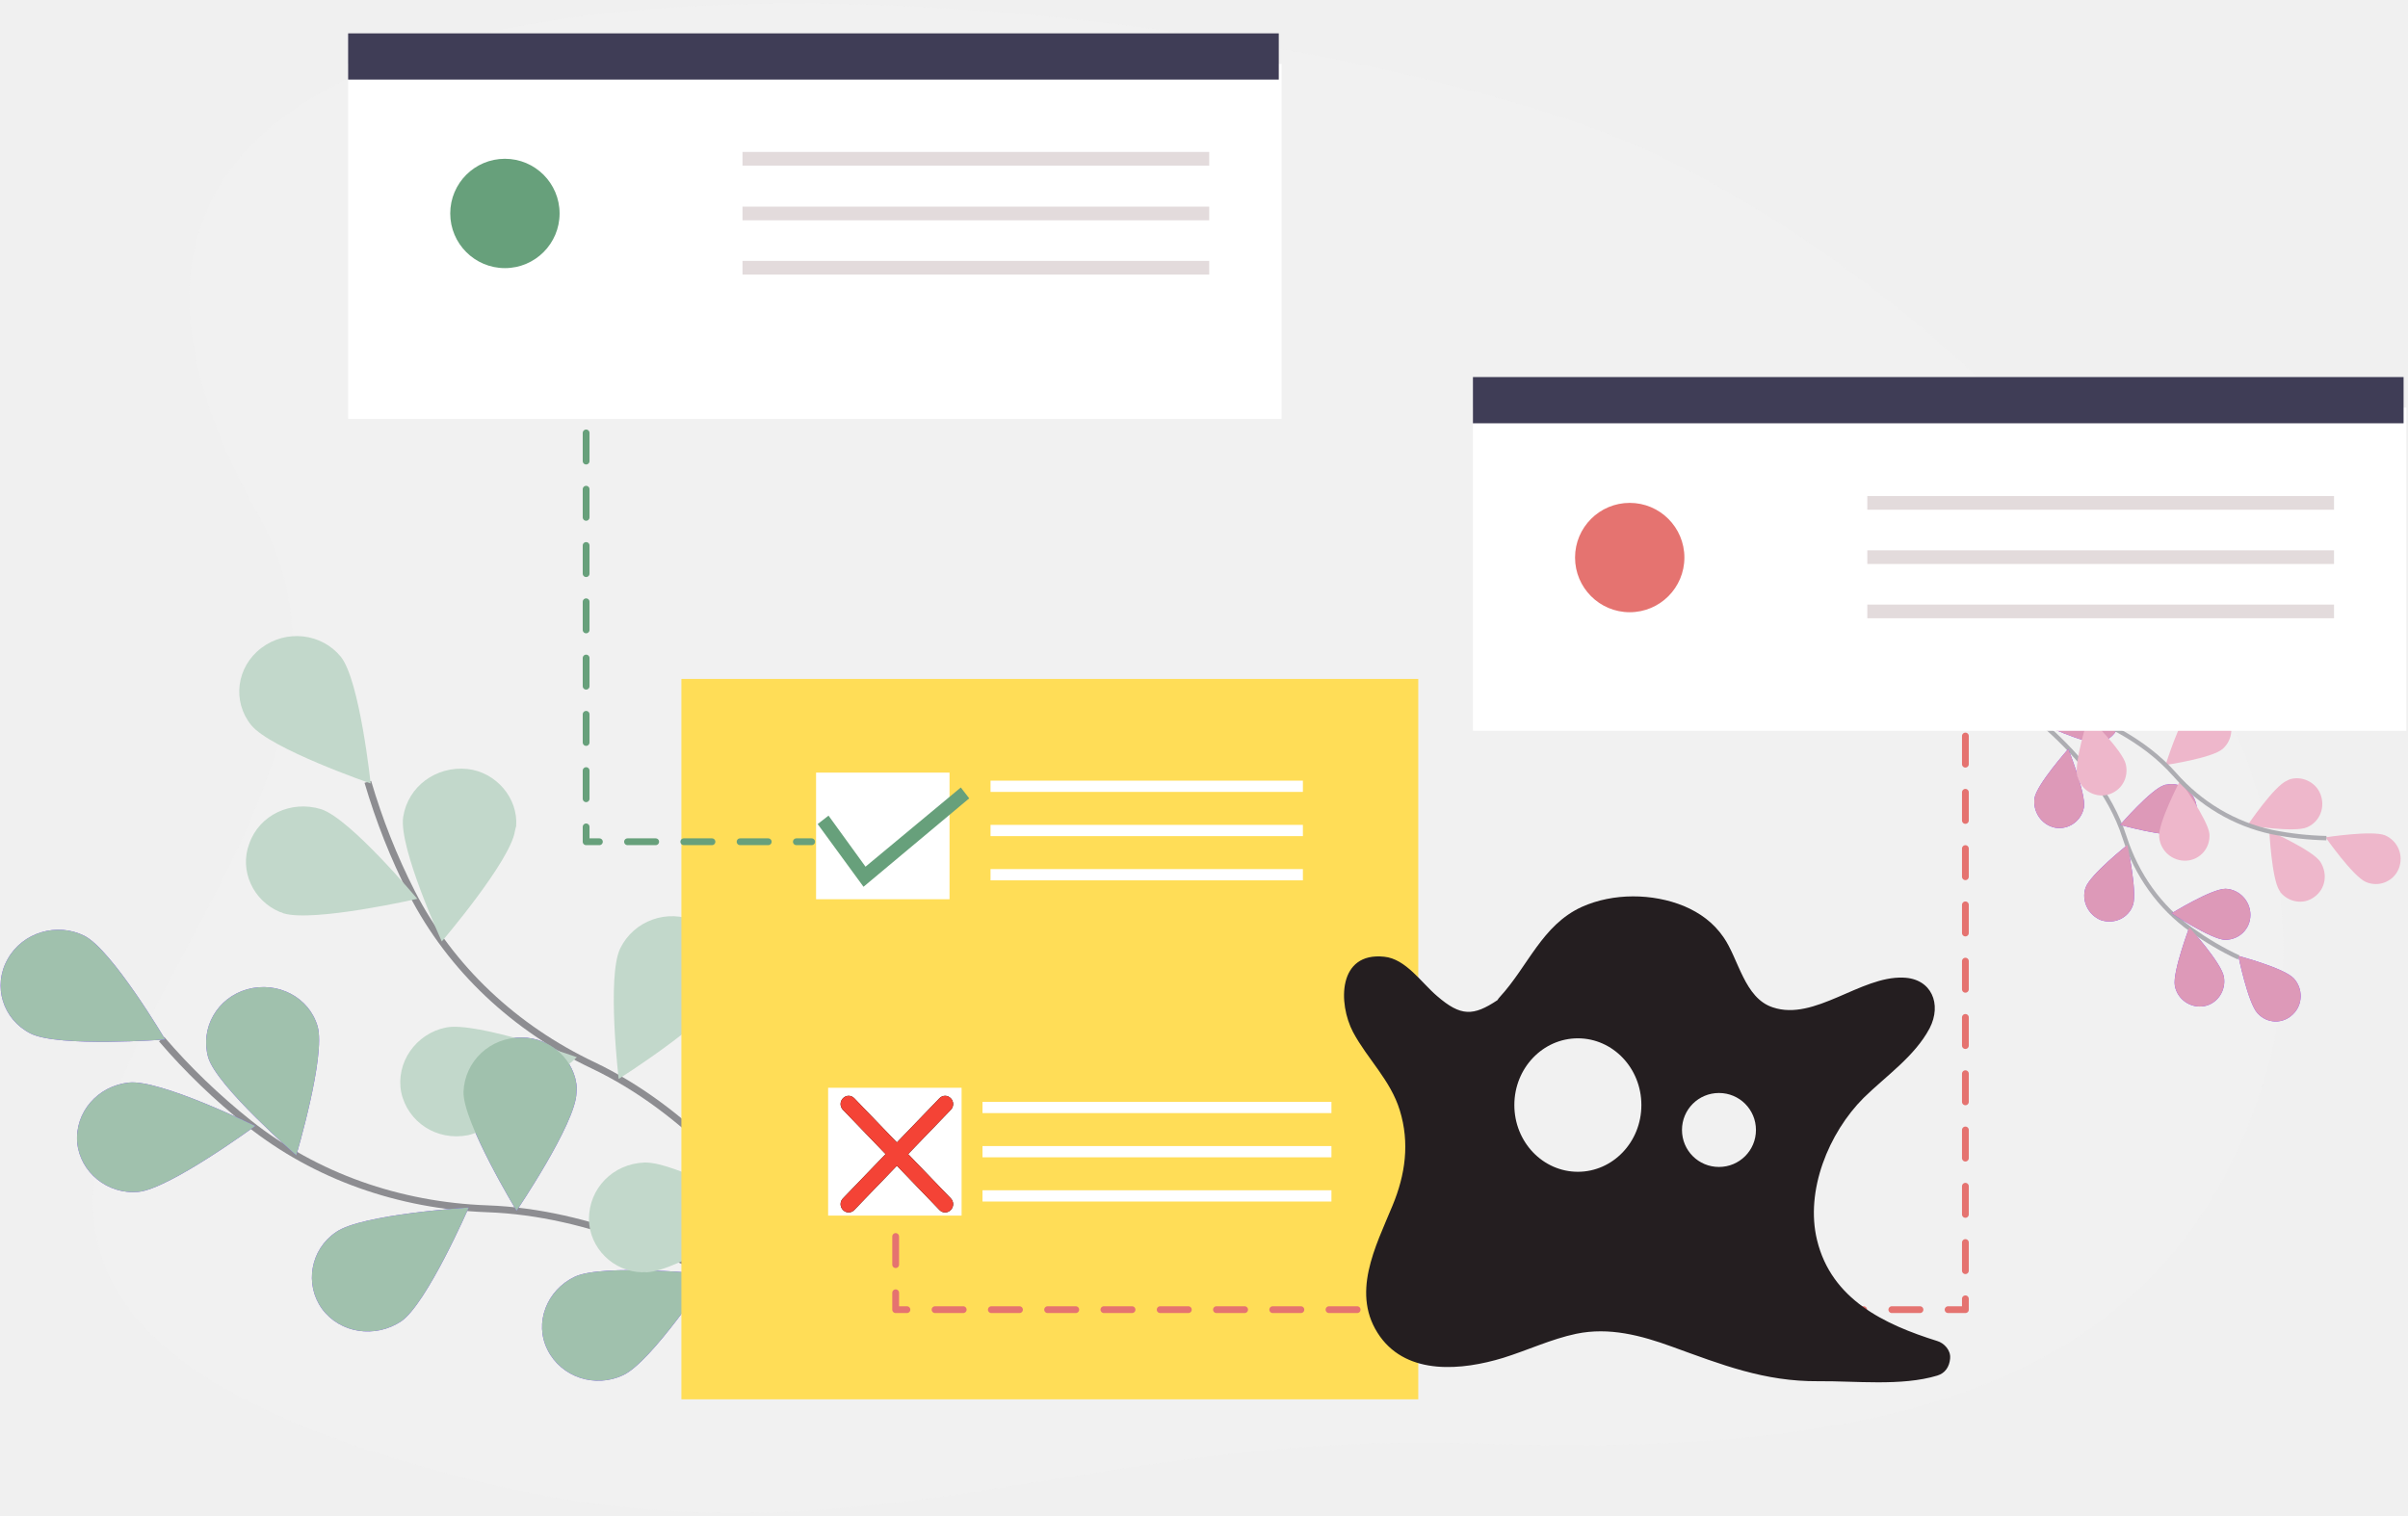
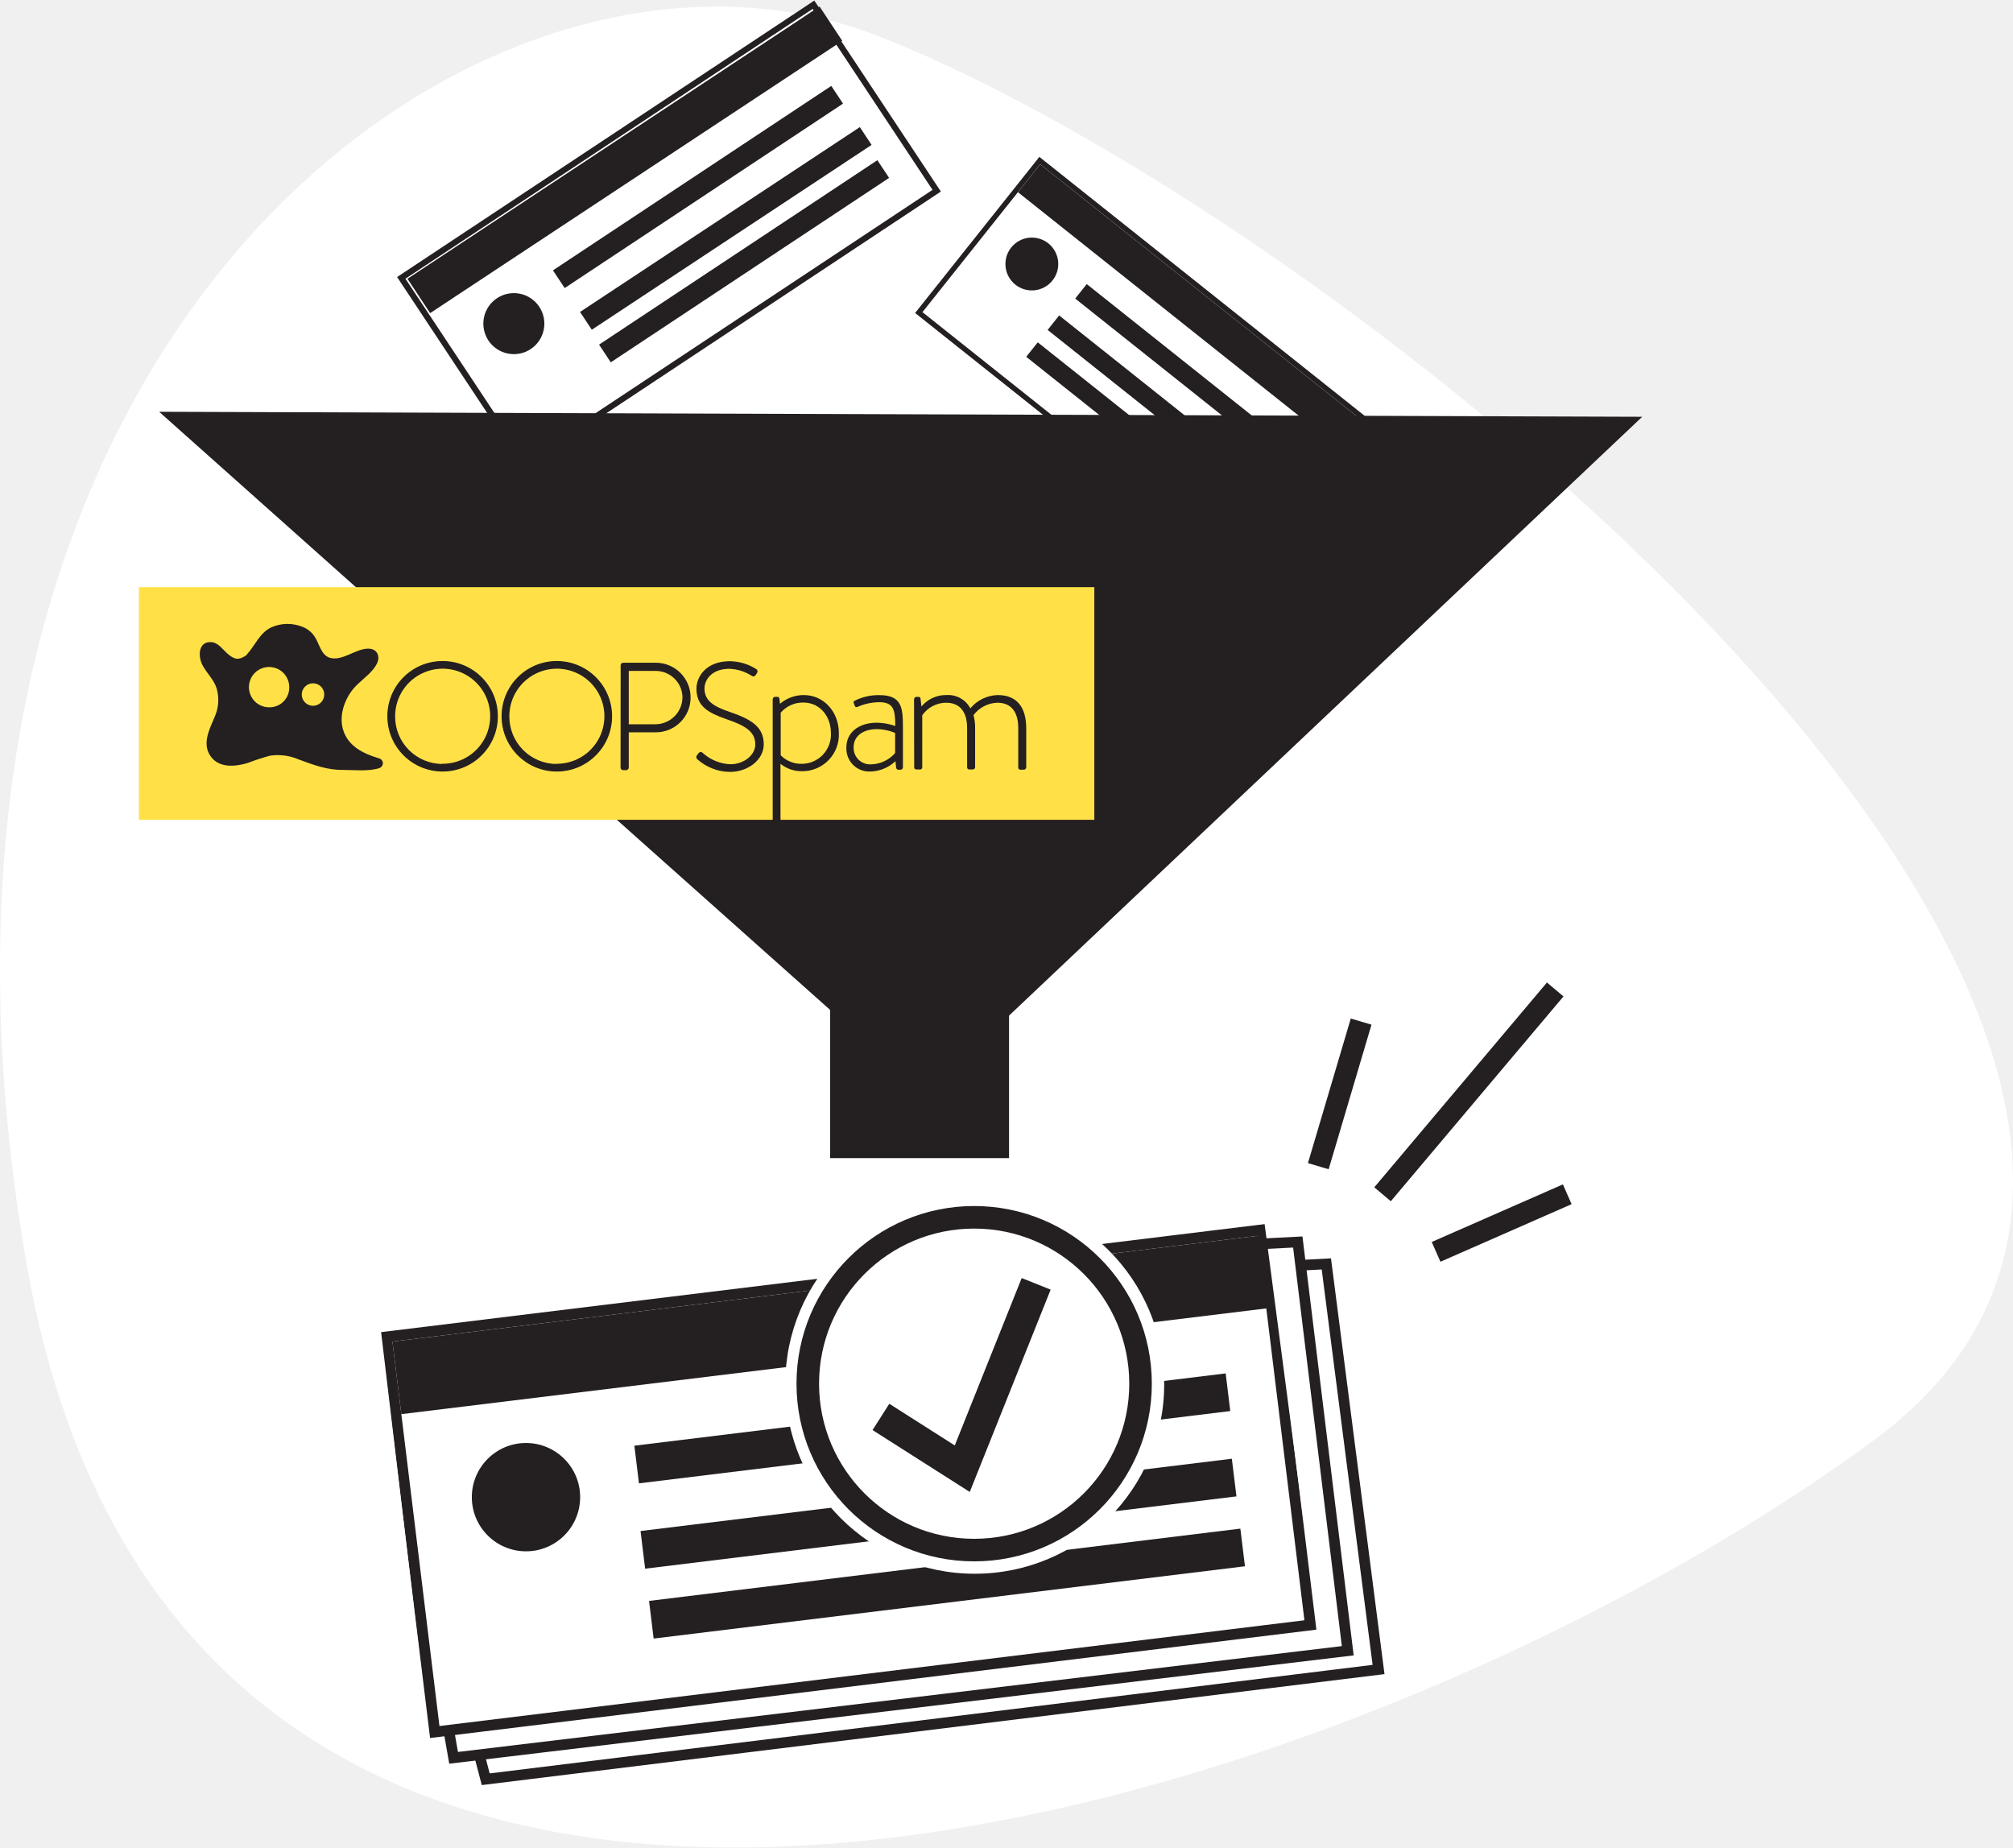
- <svg xmlns="http://www.w3.org/2000/svg" height="377" viewBox="0 0 599 377" width="599">
-   <mask id="a" fill="#fff">
-     <path d="m27.5 26.1c.8.8.8 2.1 0 2.9-.4.4-.8.6-1.4.6s-1-.2-1.4-.6l-10.6-11-10.6 11c-.4.4-.8.6-1.4.6s-1-.2-1.4-.6c-.8-.8-.8-2.1 0-2.9l10.6-11-10.6-11c-.8-.8-.8-2.1 0-2.9s2-.8 2.8 0l10.6 11 10.6-11c.8-.8 2-.8 2.8 0s.8 2.1 0 2.9l-10.6 11z" fill="#fff" fill-rule="evenodd" />
-   </mask>
-   <g fill="none" fill-rule="evenodd" transform="translate(0 -1)">
-     <g transform="translate(21)">
-       <path d="m93.7 368.5c97.3 25.3 152.5-11.8 252.9-8.4s172.7-12.7 196.1-92c25.3-85.9-65.4-187.3-151.7-228.7s-446.7-86.1-347.9 89.4c51.6 91.5-151.4 187.1 50.6 239.7z" fill="#f2f2f2" opacity=".403" />
-       <path d="m100 367.3c105.5 25.3 165.4-11.8 274.2-8.4s187.3-12.7 212.6-92c27.4-85.9-70.9-187.3-164.5-228.7-93.6-41.4-484.3-86.1-377.2 89.4 55.9 91.5-164.2 187.1 54.9 239.7z" />
-       <path d="m65.6 16.9h232.2v88.3h-232.2z" fill="#fff" />
-       <path d="m65.6 9.3h231.5v11.5h-231.5z" fill="#3f3d56" />
-       <path d="m83.4 38.8h42.1v29.9h-42.1z" fill="#fff" />
-       <g fill="#e3dbdc">
-         <path d="m163.7 38.8h116.1v3.4h-116.1z" />
-         <path d="m163.7 52.4h116.1v3.4h-116.1z" />
-         <path d="m163.7 65.9h116.1v3.4h-116.1z" />
-       </g>
-       <circle cx="104.6" cy="54.1" fill="#67a07b" r="13.6" />
+ <svg xmlns="http://www.w3.org/2000/svg" viewBox="0 0 422.97 388.18">
+   <defs>
+     <style>.cls-1,.cls-5,.cls-8,.cls-9{fill:#fff;}.cls-10,.cls-13,.cls-2,.cls-4,.cls-6,.cls-7{fill:none;}.cls-10,.cls-12,.cls-13,.cls-2,.cls-4,.cls-5,.cls-8,.cls-9{stroke:#241f20;}.cls-10,.cls-12,.cls-13,.cls-2,.cls-4,.cls-5,.cls-6,.cls-7,.cls-8,.cls-9{stroke-miterlimit:10;}.cls-2{stroke-width:1.27px;}.cls-12,.cls-3{fill:#241f20;}.cls-4{stroke-width:1.1px;}.cls-5{stroke-width:2.26px;}.cls-6,.cls-7{stroke:#fff;}.cls-6{stroke-width:2.75px;}.cls-7{stroke-width:1px;}.cls-8{stroke-width:4.74px;}.cls-9{stroke-width:6.55px;}.cls-10{stroke-width:2.23px;}.cls-11{fill:#ffe147;}.cls-12{stroke-width:0.22px;}.cls-13{stroke-width:4.54px;}</style>
+   </defs>
+   <g id="Layer_2" data-name="Layer 2">
+     <g id="Layer_1-2" data-name="Layer 1">
+       <path class="cls-1" d="M184.68,7.64c101.85,40,316.38,216.06,208.93,295.06S39.93,462.33,5.6,265.62,102.6-24.6,184.68,7.64Z" />
+       <rect class="cls-2" x="89.07" y="25.74" width="104.35" height="47.08" transform="matrix(0.83, -0.55, 0.55, 0.83, -3.77, 86.01)" />
+       <rect class="cls-3" x="79.41" y="29.26" width="103.78" height="8.65" transform="translate(3.23 77.93) rotate(-33.45)" />
+       <circle class="cls-3" cx="107.97" cy="68" r="6.41" />
+       <rect class="cls-3" x="112.12" y="37.05" width="70.46" height="4.48" transform="matrix(0.83, -0.55, 0.55, 0.83, 2.75, 87.72)" />
+       <rect class="cls-3" x="117.28" y="45.76" width="70.46" height="4.48" transform="translate(-1.2 92.01) rotate(-33.45)" />
+       <rect class="cls-3" x="121.87" y="52.71" width="70.46" height="4.48" transform="matrix(0.83, -0.55, 0.55, 0.83, -4.27, 95.69)" />
+       <rect class="cls-4" x="195.94" y="57.46" width="90.46" height="40.82" transform="translate(100.96 -133.25) rotate(38.52)" />
+       <rect class="cls-3" x="206.46" y="61.71" width="89.97" height="7.5" transform="translate(95.47 -142.34) rotate(38.52)" />
+       <circle class="cls-3" cx="216.81" cy="55.47" r="5.55" />
+       <rect class="cls-3" x="220.5" y="78.28" width="61.09" height="3.89" transform="translate(104.58 -138.88) rotate(38.52)" />
+       <rect class="cls-3" x="214.71" y="84.87" width="61.09" height="3.89" transform="translate(107.42 -133.84) rotate(38.52)" />
+       <rect class="cls-3" x="210.21" y="90.52" width="61.09" height="3.89" transform="translate(109.96 -129.81) rotate(38.52)" />
+       <polygon class="cls-3" points="33.44 86.52 174.42 212.19 174.42 243.34 212.02 243.34 212.02 213.39 345.06 87.57 33.44 86.52" />
+       <rect class="cls-5" x="85.57" y="269.35" width="185.36" height="83.64" transform="translate(-36.42 23.92) rotate(-6.97)" />
+       <rect class="cls-3" x="82.7" y="270.66" width="184.34" height="15.36" transform="translate(-32.47 23.26) rotate(-6.97)" />
+       <circle class="cls-3" cx="110.52" cy="314.57" r="11.38" />
+       <rect class="cls-3" x="133.29" y="296.15" width="125.17" height="7.97" transform="translate(-34.95 25.97) rotate(-6.97)" />
+       <rect class="cls-3" x="134.59" y="314.08" width="125.17" height="7.97" transform="translate(-37.12 26.26) rotate(-6.97)" />
+       <rect class="cls-3" x="136.38" y="328.76" width="125.17" height="7.97" transform="translate(-38.89 26.59) rotate(-6.97)" />
+       <polyline class="cls-6" points="149.58 269.69 78.44 277.76 88.73 364.21" />
+       <polyline class="cls-7" points="214.18 262.21 266.14 256.56 277.56 343.46 225.81 349.65" />
+       <circle class="cls-1" cx="204.81" cy="290.85" r="39.81" />
+       <circle class="cls-8" cx="204.69" cy="290.73" r="34.96" />
+       <polyline class="cls-9" points="185.1 297.71 202.19 308.59 217.72 269.75" />
+       <polyline class="cls-10" points="265.19 261.34 272.69 260.96 283.19 346.84 95.31 369.34 94.19 362.96" />
+       <polyline class="cls-10" points="273.44 265.84 278.69 265.56 289.66 350.78 102.06 373.84 100.66 368.5" />
+       <rect class="cls-11" x="29.18" y="123.37" width="200.76" height="48.88" />
+       <path class="cls-3" d="M79.59,159.32c-3.35-1-6.69-2.62-7.61-6.39-.76-3.14.73-6.81,3-9,1.4-1.39,3.25-2.63,4.18-4.42.81-1.54.14-3.16-1.67-3.22-2.7-.1-5.61,2.77-8.27,1.89-1.8-.6-2.17-3.09-3.14-4.47a5.39,5.39,0,0,0-2.5-2,8.46,8.46,0,0,0-6.48.06c-2.53,1.14-3.43,3.77-5.2,5.71a1.66,1.66,0,0,0-.16.21c-1.52,1-2.33,1-3.84-.26-1-.85-2-2.36-3.37-2.5-2.92-.29-2.94,3-2,4.79s2.38,3,3,4.94a8.72,8.72,0,0,1-.44,6c-1.08,2.59-2.72,5.64-.8,8.29,1.79,2.49,5.21,2.14,7.79,1.35a48.52,48.52,0,0,1,4.65-1.52,11.06,11.06,0,0,1,6.08.81c3.17,1.15,5.88,2.21,9.29,2.18,2.32,0,5.28.34,7.54-.36a1.15,1.15,0,0,0,.82-1.07v0A1.12,1.12,0,0,0,79.59,159.32ZM56.78,148.61a4.24,4.24,0,1,1,4-4.24A4.14,4.14,0,0,1,56.78,148.61Zm9-.32a2.36,2.36,0,1,1,2.35-2.35A2.35,2.35,0,0,1,65.74,148.29Z" />
+       <path class="cls-12" d="M93,139a11.5,11.5,0,1,1-11.5,11.53A11.47,11.47,0,0,1,93,139Zm0,21.59a10.1,10.1,0,1,0-10.09-10.06A10.07,10.07,0,0,0,93,160.63Z" />
+       <path class="cls-12" d="M117,139a11.5,11.5,0,1,1-11.5,11.53A11.48,11.48,0,0,1,117,139Zm0,21.59a10.1,10.1,0,1,0-10.09-10.06A10.07,10.07,0,0,0,117,160.63Z" />
+       <path class="cls-12" d="M130.52,139.77a.42.42,0,0,1,.41-.41h6.87a7.2,7.2,0,0,1,0,14.4H132v7.54a.46.46,0,0,1-.51.41h-.58a.42.42,0,0,1-.41-.41Zm7.21,12.52a5.82,5.82,0,0,0,5.78-5.81,5.73,5.73,0,0,0-5.81-5.62H132v11.43Z" />
+       <path class="cls-12" d="M146.54,158.74l.29-.38c.23-.26.45-.35.7-.13a9.3,9.3,0,0,0,5.91,2.46c2.91,0,5.37-1.95,5.37-4.28,0-2.84-2.33-4.12-6.2-5.43-3.7-1.31-6.16-2.62-6.16-6.29,0-2.39,1.91-5.65,6.9-5.65a10.47,10.47,0,0,1,5.49,1.63.46.46,0,0,1,.13.67,2.76,2.76,0,0,0-.26.41.46.46,0,0,1-.7.16,9.45,9.45,0,0,0-4.7-1.5c-3.92,0-5.39,2.43-5.39,4.25,0,2.71,2.07,3.9,5.3,5,4.37,1.5,7.15,3,7.15,6.74,0,3.19-3.29,5.68-7,5.68a10.38,10.38,0,0,1-6.77-2.62C146.45,159.25,146.29,159.09,146.54,158.74Z" />
+       <path class="cls-3" d="M164,172.68a.51.51,0,0,1-.49.5h-.65a.51.51,0,0,1-.5-.5V146.92a.51.51,0,0,1,.53-.5h.42a.4.4,0,0,1,.46.38l.12,1.07a7.74,7.74,0,0,1,5-1.83c4.24,0,7.37,3.55,7.37,8a7.67,7.67,0,0,1-7.72,8,7,7,0,0,1-4.55-1.56Zm4.36-12.19a6.15,6.15,0,0,0,6.23-6.46c0-3.56-2.33-6.42-5.81-6.42a6.12,6.12,0,0,0-4.74,2.14v8.94A6,6,0,0,0,168.35,160.49Z" />
+       <path class="cls-3" d="M184.25,151.85a12.32,12.32,0,0,1,3.86.69c0-3.37-.34-5-3.36-5a11.39,11.39,0,0,0-4.59,1,.39.39,0,0,1-.57-.3l-.19-.46a.39.39,0,0,1,.23-.57,10.94,10.94,0,0,1,5.23-1.15c4.67,0,4.86,2.79,4.86,6.69v8.49a.51.51,0,0,1-.5.49h-.46c-.26,0-.38-.15-.46-.42l-.15-1.37a8,8,0,0,1-5.31,2.17,4.82,4.82,0,0,1-5-5.08C177.83,154.07,180.24,151.85,184.25,151.85ZM183,160.6a6.92,6.92,0,0,0,5.08-2.37V154a9.87,9.87,0,0,0-3.86-.8c-2.9,0-4.85,1.49-4.85,3.74A3.45,3.45,0,0,0,183,160.6Z" />
+       <path class="cls-3" d="M192.06,146.92a.51.51,0,0,1,.5-.5H193a.41.41,0,0,1,.42.38l.19,1.65a6.65,6.65,0,0,1,5.28-2.41,5.28,5.28,0,0,1,5,2.79,7.76,7.76,0,0,1,5.74-2.79c4.17,0,6,2.71,6,7v8.19a.51.51,0,0,1-.5.49h-.76a.44.44,0,0,1-.42-.49V153c0-3.51-1.53-5.35-4.4-5.35a6.56,6.56,0,0,0-5,2.6,10,10,0,0,1,.34,2.75v8.19a.5.5,0,0,1-.49.49h-.73a.45.45,0,0,1-.46-.49V153c0-3.51-1.57-5.35-4.43-5.35a6.14,6.14,0,0,0-5,2.64v10.9a.45.45,0,0,1-.5.49h-.77a.45.45,0,0,1-.42-.49Z" />
+       <line class="cls-13" x1="277" y1="245.03" x2="286" y2="214.65" />
+       <line class="cls-13" x1="290.5" y1="250.93" x2="326.78" y2="207.9" />
+       <line class="cls-13" x1="301.75" y1="263.03" x2="329.31" y2="250.93" />
    </g>
-     <path d="m561.6 253.1c-2.4-2.5-4.8-14.3-4.8-14.3s11.4 3 13.8 5.6c2.3 2.5 2.3 6.5-.2 8.9-2.5 2.5-6.4 2.4-8.8-.2zm-20.6-6.9c-.6-3.4 3.6-14.5 3.6-14.5s8 8.8 8.6 12.3c.6 3.4-1.6 6.7-4.9 7.3-3.4.6-6.7-1.7-7.3-5.1zm-22.2-24.4c1.2-3.3 10.4-10.6 10.4-10.6s2.5 11.7 1.4 14.9c-1.1 3.3-4.7 4.9-8 3.8-3.2-1.3-4.9-4.9-3.8-8.1z" fill="#7e41ff" />
-     <path d="m496 172.1s25.4 15 32.5 37.2c3 9.3 8.7 17.4 16.6 23 3.7 2.6 7.7 5 11.8 6.9" stroke="#adadb2" stroke-width="1.093" />
-     <path d="m506.1 199.5c.6-3.4 8.4-12.2 8.4-12.2s4.4 11.1 3.9 14.5c-.6 3.4-3.8 5.7-7.2 5.1-3.4-.7-5.6-4-5.1-7.4zm47.5 22.6c-3.5 0-13.4 6.1-13.4 6.1s9.9 6.5 13.3 6.6c3.5 0 6.3-2.7 6.3-6.2s-2.8-6.4-6.2-6.5zm-15.2-25.8c-3.3 1-11 9.9-11 9.9s11.4 3.2 14.6 2.2c3.3-1 5.2-4.4 4.2-7.8-.9-3.1-4.1-5.1-7.3-4.4-.2 0-.3 0-.5.1zm-18.1-23.1c-3.4.4-12.5 7.8-12.5 7.8s10.7 5.1 14.1 4.7 5.8-3.5 5.4-7-3.6-5.9-7-5.5z" fill="#7e41ff" />
-     <path d="m561.6 253.1c-2.4-2.5-4.8-14.3-4.8-14.3s11.4 3 13.8 5.6c2.3 2.5 2.3 6.5-.2 8.9-2.5 2.5-6.4 2.4-8.8-.2zm-20.6-6.9c-.6-3.4 3.6-14.5 3.6-14.5s8 8.8 8.6 12.3c.6 3.4-1.6 6.7-4.9 7.3-3.4.6-6.7-1.7-7.3-5.1zm-22.2-24.4c1.2-3.3 10.4-10.6 10.4-10.6s2.5 11.7 1.4 14.9c-1.1 3.3-4.7 4.9-8 3.8-3.2-1.3-4.9-4.9-3.8-8.1zm-12.7-22.3c.6-3.4 8.4-12.2 8.4-12.2s4.4 11.1 3.9 14.5c-.6 3.4-3.8 5.7-7.2 5.1-3.4-.7-5.6-4-5.1-7.4zm47.5 22.6c-3.5 0-13.4 6.1-13.4 6.1s9.9 6.5 13.3 6.6c3.5 0 6.3-2.7 6.3-6.2s-2.8-6.4-6.2-6.5zm-15.2-25.8c-3.3 1-11 9.9-11 9.9s11.4 3.2 14.6 2.2c3.3-1 5.2-4.4 4.2-7.8-.9-3.1-4.1-5.1-7.3-4.4-.2 0-.3 0-.5.1zm-18.1-23.1c-3.4.4-12.5 7.8-12.5 7.8s10.7 5.1 14.1 4.7 5.8-3.5 5.4-7-3.6-5.9-7-5.5z" fill="#dd99b8" />
-     <path d="m588.5 220.4c-3.2-1.4-10-11.1-10-11.1s11.6-1.8 14.8-.5c3.2 1.4 4.7 5 3.4 8.3-1.3 3.2-5 4.7-8.2 3.3zm-21.5 2.1c-1.9-2.9-2.5-14.8-2.5-14.8s10.8 4.8 12.7 7.7c1.9 3 1.3 6.8-1.6 8.8-2.6 1.9-6.3 1.3-8.4-1.3 0-.2-.1-.3-.2-.4zm-29.9-13.3c-.3-3.5 5.2-14 5.2-14s6.9 9.7 7.3 13.2c.3 3.5-2.3 6.5-5.7 6.7-3.5.2-6.5-2.4-6.8-5.9zm-20.4-15.2c-.8-3.4 2.8-14.7 2.8-14.7s8.5 8.4 9.3 11.8-1.1 6.7-4.5 7.6c-3.2.8-6.5-1.1-7.4-4.2-.1-.3-.2-.4-.2-.5zm52.2 1.2c-3.2 1.3-9.8 11.1-9.8 11.1s11.6 1.9 14.8.5 4.6-5 3.3-8.3c-1.2-3-4.7-4.6-7.7-3.6-.3.2-.5.2-.6.3zm-24.1-17.5c-2.6 2.3-6.1 13.6-6.1 13.6s11.6-1.7 14.2-4 2.9-6.2.6-8.9c-2.2-2.6-6.1-2.9-8.7-.7zm-25.8-13.7c-3 1.8-8.3 12.4-8.3 12.4s11.8.3 14.7-1.5c3-1.8 3.9-5.6 2.1-8.6-1.6-2.8-5.3-3.9-8.1-2.4-.1-.1-.2 0-.4.1z" fill="#eeb7cb" />
-     <path d="m496.5 172.9s29.1 3.4 44.4 20.7c6.4 7.3 14.9 12.4 24.3 14.4 4.5.9 9 1.4 13.5 1.5" stroke="#adadb2" stroke-width="1.093" />
-     <path d="m219.8 348.1s-47-44.6-98.7-46.4c-21.7-.8-42.5-8-59.2-21.3-7.9-6.3-15.2-13.3-21.7-20.9" stroke="#8d8d91" stroke-width="1.71" />
-     <path d="m7.6 258.1c6.9 3.5 33.5 1.5 33.5 1.5s-13.2-22.3-20.1-25.8c-6.8-3.4-15.4-.9-19.1 5.8-3.8 6.7-1.2 15 5.7 18.5zm26.8 39.4c7.7-.7 29.1-16.4 29.1-16.4s-23.6-11.6-31.4-10.8-13.5 7.4-12.9 14.9c.7 7.4 7.5 13 15.2 12.3zm65.4 32.2c6.4-4.4 16.8-28.3 16.8-28.3s-26.6 1.6-33 6.1c-6.4 4.3-7.9 13-3.5 19.1 4.5 6.1 13.2 7.4 19.7 3.1zm55.2 13.4c7.1-3.3 21.5-25.1 21.5-25.1s-26.5-2.7-33.5.6-10.2 11.5-6.8 18.2c3.4 6.8 11.8 9.6 18.8 6.3zm-76-86.8c2.1 7.3-5.3 32.1-5.3 32.1s-19.7-17.1-21.9-24.3c-2.1-7.3 2.2-14.9 9.7-17 7.6-2.1 15.4 2 17.5 9.2zm64.4 16.6c-.2 7.6-14.9 29.3-14.9 29.3s-13.4-22.1-13.2-29.6c.3-7.6 6.6-13.6 14.5-13.5 7.2 0 13.4 5.7 13.7 12.8-.1.3-.1.6-.1 1z" fill="#7e41ff" />
-     <path d="m217.8 347.5s-24.1-59.5-70.3-81.5c-19.4-9.2-35.3-24-45-42.8-4.6-9-8.2-18.2-11-27.7" stroke="#8d8d91" stroke-width="1.71" />
-     <path d="m62.5 181.4c4.8 5.9 29.7 14.5 29.7 14.5s-2.7-25.6-7.4-31.5c-4.8-5.9-13.6-6.9-19.8-2.2s-7.3 13.3-2.5 19.2zm8 46.8c7.4 2.3 33.3-3.6 33.3-3.6s-16.6-19.9-23.9-22.3c-7.5-2.3-15.4 1.4-17.9 8.6-2.5 6.6.9 14.2 7.7 17 .2 0 .4.1.8.3zm45.9 55.2c7.6-1.5 27.1-19.4 27.1-19.4s-24.9-8.9-32.5-7.4-12.6 8.8-11.2 16.1c1.6 7.5 8.9 12.2 16.6 10.7z" fill="#c2d8cb" />
-     <path d="m7.6 258.1c6.9 3.5 33.5 1.5 33.5 1.5s-13.2-22.3-20.1-25.8c-6.8-3.4-15.4-.9-19.1 5.8-3.8 6.7-1.2 15 5.7 18.5zm26.8 39.4c7.7-.7 29.1-16.4 29.1-16.4s-23.6-11.6-31.4-10.8-13.5 7.4-12.9 14.9c.7 7.4 7.5 13 15.2 12.3zm65.4 32.2c6.4-4.4 16.8-28.3 16.8-28.3s-26.6 1.6-33 6.1c-6.4 4.3-7.9 13-3.5 19.1 4.5 6.1 13.2 7.4 19.7 3.1zm55.2 13.4c7.1-3.3 21.5-25.1 21.5-25.1s-26.5-2.7-33.5.6-10.2 11.5-6.8 18.2c3.4 6.8 11.8 9.6 18.8 6.3zm-76-86.8c2.1 7.3-5.3 32.1-5.3 32.1s-19.7-17.1-21.9-24.3c-2.1-7.3 2.2-14.9 9.7-17 7.6-2.1 15.4 2 17.5 9.2zm64.4 16.6c-.2 7.6-14.9 29.3-14.9 29.3s-13.4-22.1-13.2-29.6c.3-7.6 6.6-13.6 14.5-13.5 7.2 0 13.4 5.7 13.7 12.8-.1.3-.1.6-.1 1z" fill="#a0c1ad" />
-     <path d="m160.9 317.5c7.8-.3 30.1-14.7 30.1-14.7s-22.9-12.9-30.7-12.6-13.8 6.4-13.8 14.1c.1 7.2 6.1 13.1 13.3 13.2.4-.1.7 0 1.1 0zm-32.8-109.8c-1.1 7.5-18.2 27.5-18.2 27.5s-10.8-23.4-9.6-31 8.2-12.7 16-11.9c7.1.8 12.6 7.2 12.1 14.2-.2.6-.2.9-.3 1.2zm51.6 40.6c-3.4 6.9-25.8 21.1-25.8 21.1s-3-25.6.4-32.5 11.7-9.9 18.8-6.7c6.9 3.2 10 11.2 6.6 18.1z" fill="#c2d8cb" />
-     <path d="m366.4 102.4h232.2v80.4h-232.2z" fill="#fff" />
-     <path d="m366.4 94.8h231.5v11.5h-231.5z" fill="#3f3d56" />
-     <g fill="#e3dbdc">
-       <path d="m464.5 124.4h116.1v3.4h-116.1z" />
-       <path d="m464.5 137.9h116.1v3.4h-116.1z" />
-       <path d="m464.5 151.4h116.1v3.4h-116.1z" />
-     </g>
-     <circle cx="405.4" cy="139.7" fill="#e57370" r="13.6" />
-     <path d="m532.8 101.1h1.4v4.1h-1.4z" fill="#3f3d56" />
-     <path d="m214.6 298.2c-1.8 6.4-19.1 21.8-19.1 21.8s-6.5-21.6-4.7-27.9c1.9-6.4 8.5-10.1 15.2-8.4 6.1 1.5 10 7.8 8.7 13.8.1.1 0 .4-.1.7z" fill="#7e41ff" />
-     <path d="m169.5 169.9h183.3v179.2h-183.3z" fill="#ffdd57" />
-     <g fill="#fff">
-       <path d="m203 193.2h33.2v31.5h-33.2z" />
-       <path d="m246.4 195.2h77.7v2.8h-77.7z" />
-       <path d="m246.4 206.2h77.7v2.8h-77.7z" />
-       <path d="m246.4 217.2h77.7v2.8h-77.7z" />
-       <path d="m206 271.6h33.2v31.8h-33.2z" />
-       <path d="m244.4 275.1h86.8v2.8h-86.8z" />
-     </g>
-     <g transform="translate(209 273)">
-       <path d="m27.5 26.1c.8.8.8 2.1 0 2.9-.4.4-.8.6-1.4.6s-1-.2-1.4-.6l-10.6-11-10.6 11c-.4.4-.8.6-1.4.6s-1-.2-1.4-.6c-.8-.8-.8-2.1 0-2.9l10.6-11-10.6-11c-.8-.8-.8-2.1 0-2.9s2-.8 2.8 0l10.6 11 10.6-11c.8-.8 2-.8 2.8 0s.8 2.1 0 2.9l-10.6 11z" fill="#000" />
-       <path d="m-10-9.9h48.2v49.9h-48.2z" fill="#f44336" mask="url(#a)" />
-     </g>
-     <path d="m244.4 286.1h86.8v2.8h-86.8z" fill="#fff" />
-     <path d="m244.4 297.1h86.8v2.8h-86.8z" fill="#fff" />
-     <path d="m203.4 206 2.7-2.1 9.2 12.7 23.7-19.7 2.1 2.7-26.3 22z" fill="#67a07b" />
-     <path d="m488.9 184.1v142.7h-266.1v-20.8" stroke="#e57370" stroke-dasharray="7" stroke-linecap="round" stroke-linejoin="round" stroke-width="1.691" />
-     <path d="m145.8 108.7v101.7h56.1" stroke="#67a07b" stroke-dasharray="7" stroke-linecap="round" stroke-linejoin="round" stroke-width="1.691" />
-     <path d="m481.9 334.6c-13.1-4.1-26.3-10.3-29.9-25.1-3-12.3 2.9-26.7 11.6-35.4 5.5-5.4 12.7-10.3 16.4-17.3 3.1-6 .5-12.4-6.6-12.6-10.6-.4-22 10.9-32.4 7.4-7.1-2.3-8.5-12.1-12.3-17.5-2.5-3.6-5.8-6-9.8-7.7-7.8-3.2-17.6-3.3-25.4.2-9.9 4.5-13.4 14.8-20.4 22.4-.3.3-.4.5-.6.8-6 4-9.1 4.1-15-1-3.9-3.3-7.8-9.3-13.2-9.8-11.5-1.2-11.5 11.6-7.7 18.8 3.6 6.7 9.3 11.9 11.6 19.4 2.5 8.1 1.4 16-1.8 23.7-4.2 10.2-10.6 22.1-3.1 32.6 7 9.7 20.4 8.4 30.6 5.3 6.1-1.9 12-4.7 18.2-6 8.2-1.7 16.1.4 23.8 3.2 12.4 4.5 23 8.7 36.4 8.6 9.1-.1 20.7 1.3 29.6-1.4 2-.6 3-2.2 3.2-4.2v-.1c.2-2-1.5-3.8-3.2-4.3zm-89.4-42.1c-8.7 0-15.8-7.4-15.8-16.6s7.1-16.6 15.8-16.6 15.8 7.4 15.8 16.6-7.1 16.6-15.8 16.6zm35.1-1.2c-5.1 0-9.2-4.1-9.2-9.2s4.1-9.2 9.2-9.2 9.2 4.1 9.2 9.2-4.1 9.2-9.2 9.2z" fill="#241e20" fill-rule="nonzero" />
  </g>
</svg>
